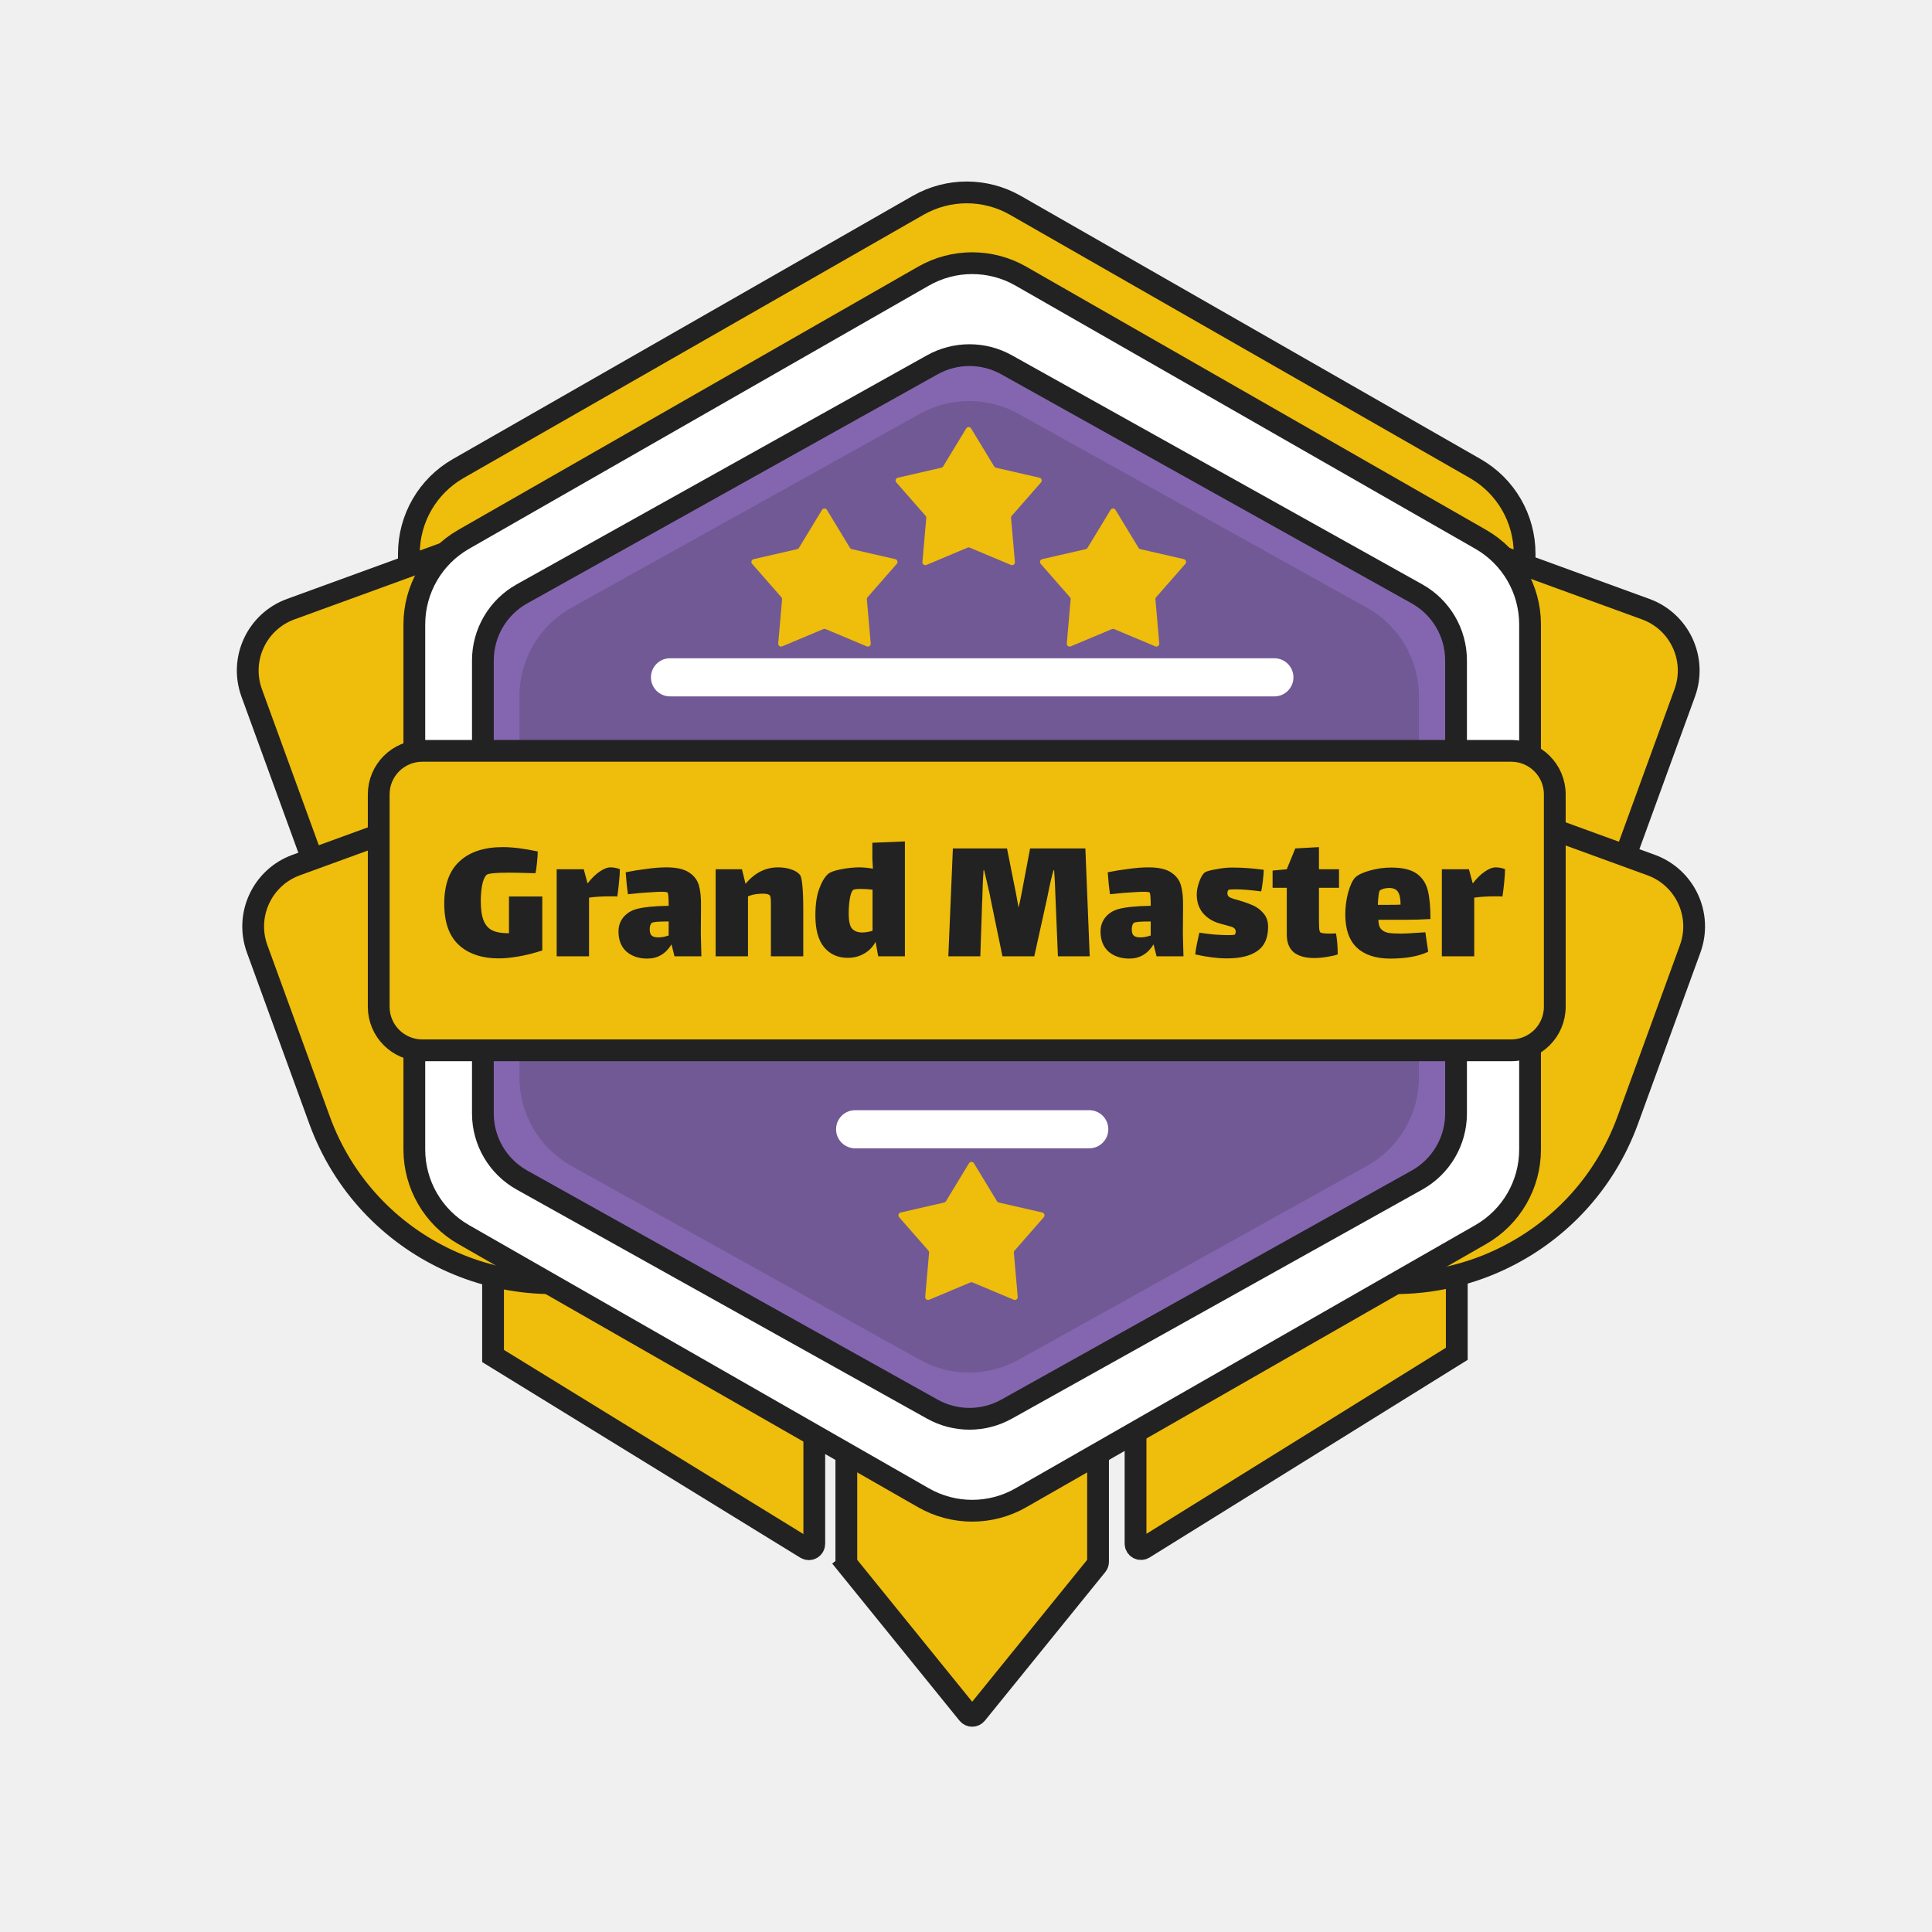
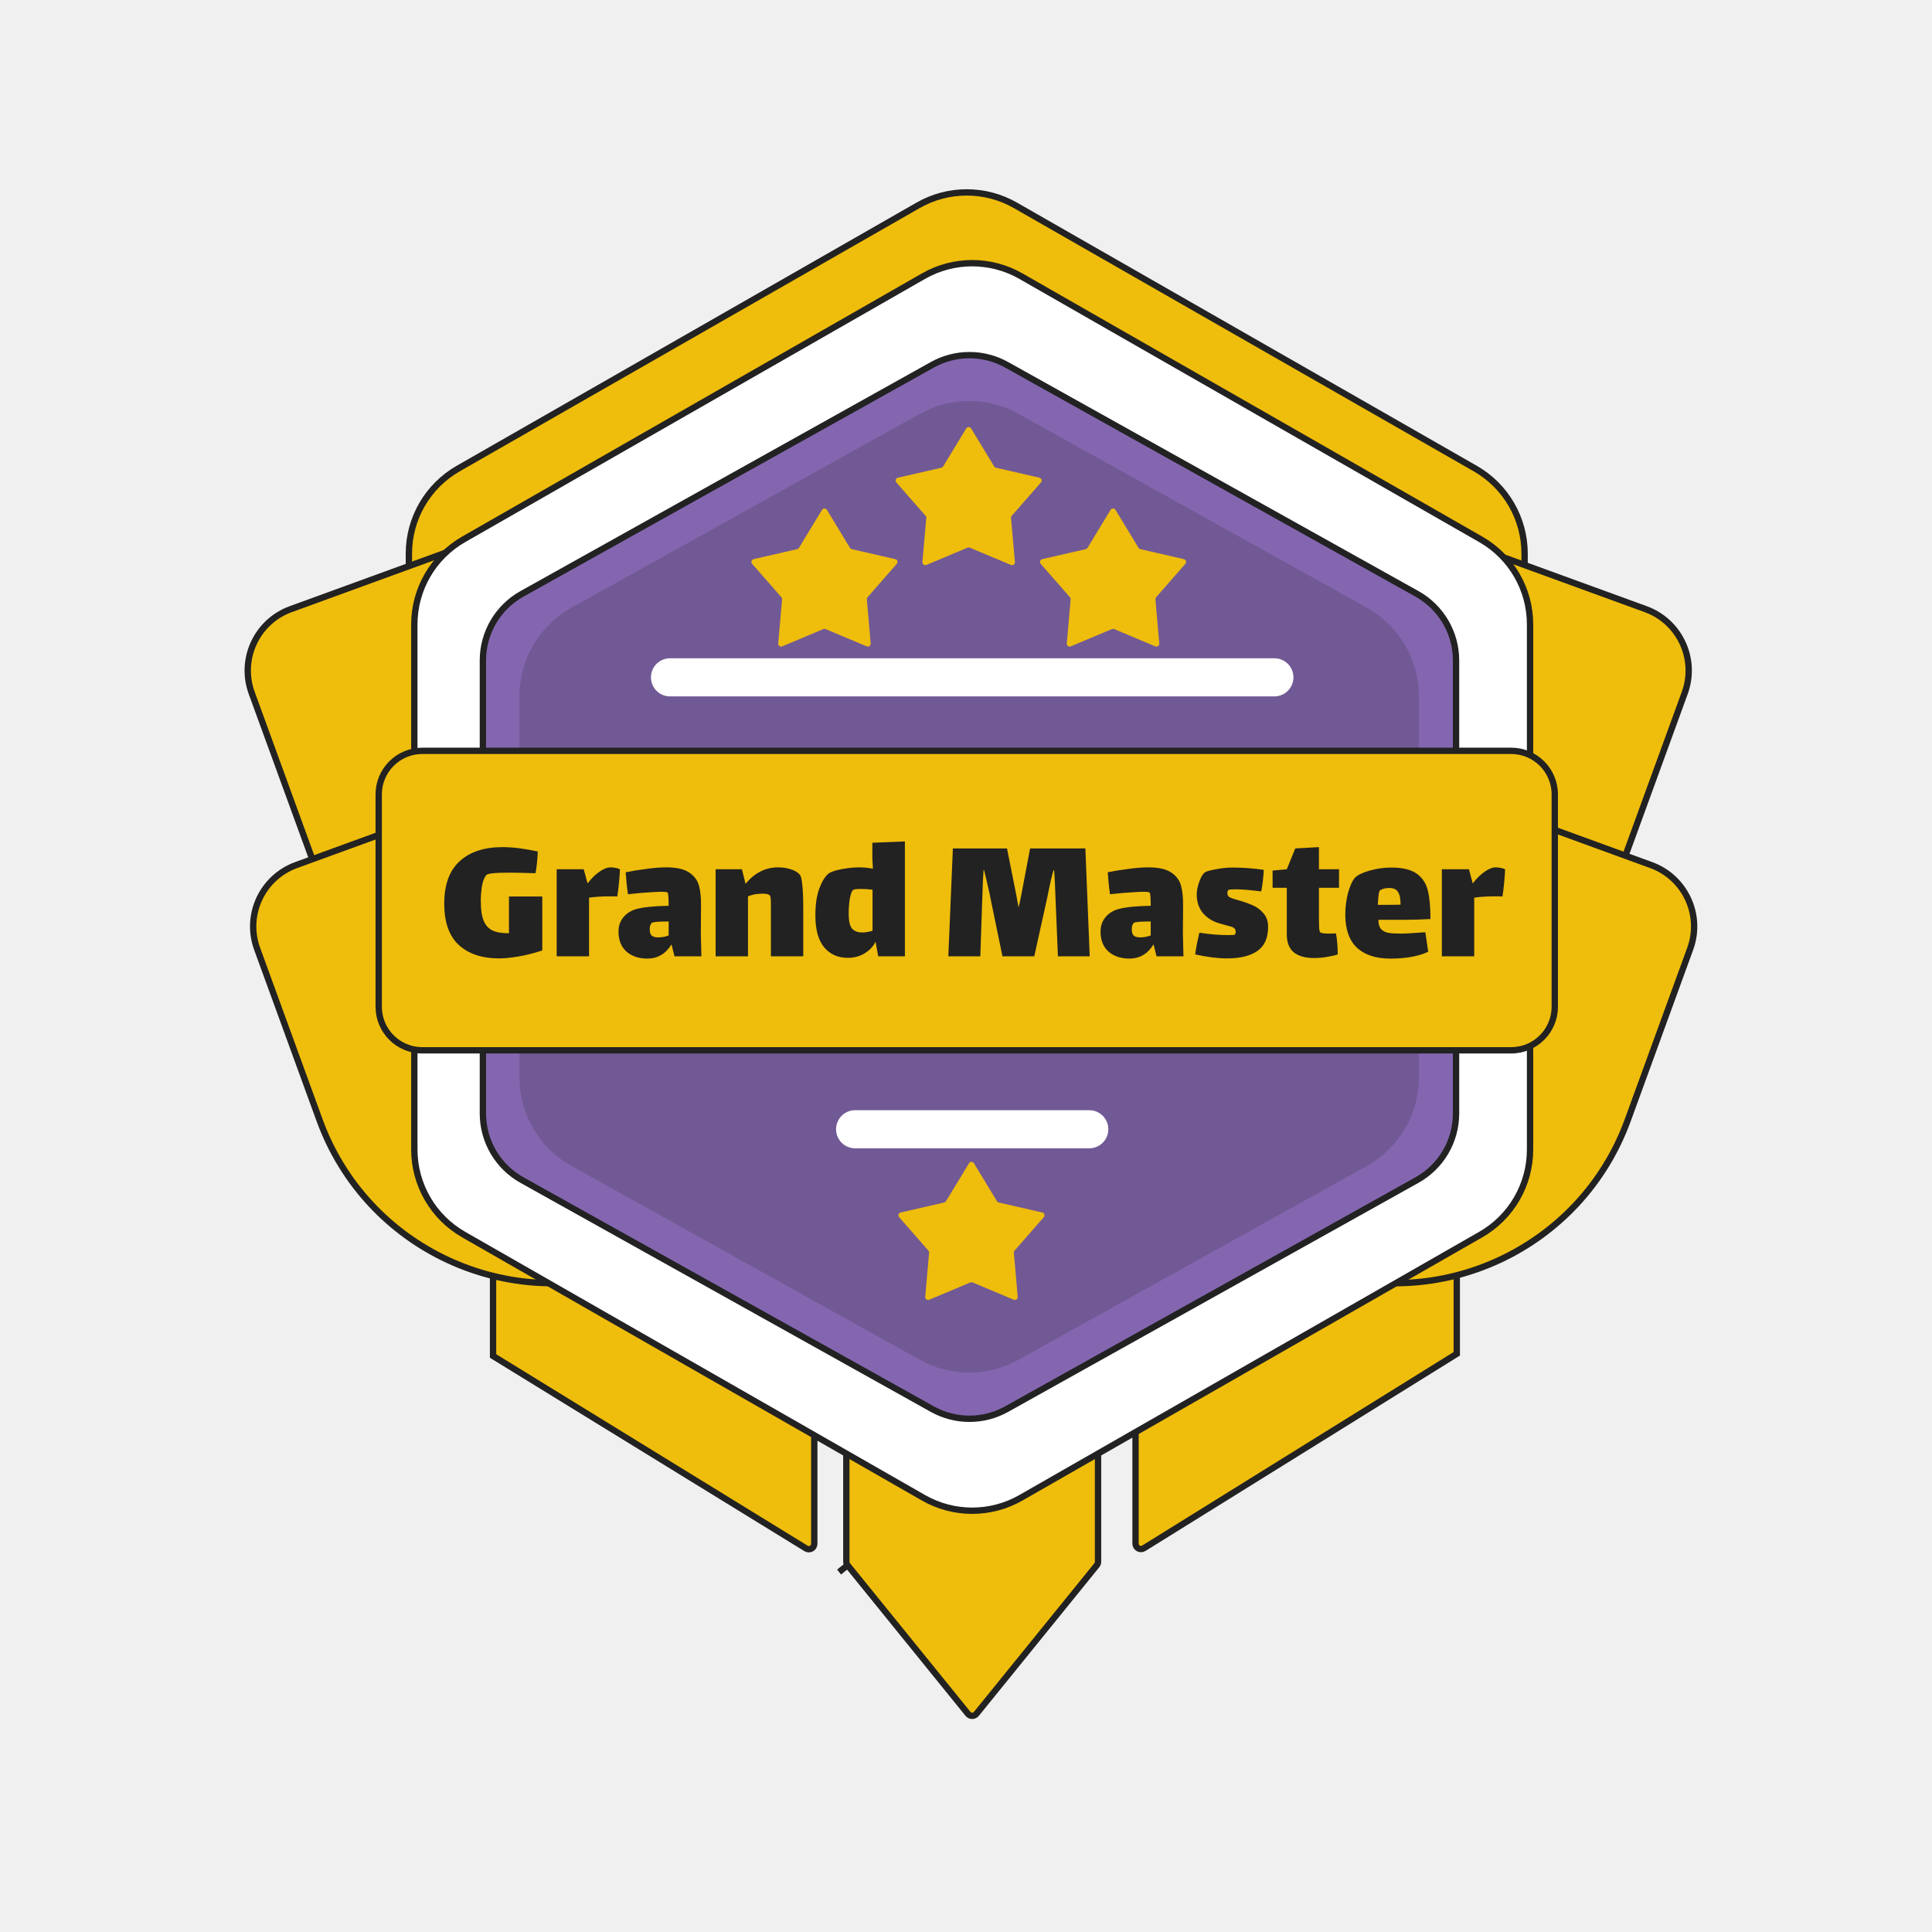
<svg xmlns="http://www.w3.org/2000/svg" width="305" height="305" viewBox="0 0 305 305" fill="none">
-   <path d="M152.809 171.083C153.153 170.659 153.801 170.659 154.145 171.083L173.154 194.546C173.278 194.699 173.346 194.89 173.346 195.087V246.552C173.346 246.749 173.278 246.94 173.154 247.094L154.145 270.557C153.801 270.981 153.153 270.981 152.809 270.557L133.801 247.094L132.465 248.176L133.801 247.094C133.677 246.94 133.609 246.749 133.609 246.552V195.087C133.609 194.89 133.677 194.699 133.801 194.546L152.809 171.083Z" fill="#EFBD0B" stroke="#222222" stroke-width="3.438" />
-   <path d="M160.304 32.418C155.542 29.693 149.693 29.693 144.932 32.418L72.335 73.971C67.52 76.727 64.549 81.85 64.549 87.399V170.298C64.549 175.846 67.52 180.97 72.335 183.726L144.932 225.278C149.693 228.003 155.542 228.003 160.304 225.278L232.9 183.726C237.715 180.97 240.686 175.846 240.686 170.298V87.399C240.686 81.85 237.715 76.727 232.9 73.971L160.304 32.418Z" fill="#EFBD0B" stroke="#222222" stroke-width="3.438" />
-   <path d="M77.837 86.73H128.55V243.713C128.55 244.385 127.813 244.797 127.241 244.445L77.837 214.067V86.73Z" fill="#EFBD0B" stroke="#222222" stroke-width="3.438" />
-   <path d="M229.977 85.011H179.264V243.687C179.264 244.361 180.005 244.773 180.577 244.417L229.977 213.722V85.011Z" fill="#EFBD0B" stroke="#222222" stroke-width="3.438" />
-   <path d="M192.774 71.743L259.805 96.167C265.158 98.117 267.916 104.037 265.966 109.389L256.108 136.444C248.713 156.739 226.267 167.196 205.972 159.802L165.996 145.236L192.774 71.743Z" fill="#EFBD0B" stroke="#222222" stroke-width="3.438" />
-   <path d="M112.927 71.743L45.895 96.167C40.543 98.117 37.785 104.037 39.735 109.389L49.593 136.444C56.987 156.739 79.434 167.196 99.728 159.802L139.705 145.236L112.927 71.743Z" fill="#EFBD0B" stroke="#222222" stroke-width="3.438" />
-   <path d="M193.633 112.142L260.665 136.566C266.017 138.516 268.775 144.436 266.825 149.788L256.967 176.843C249.573 197.137 227.126 207.595 206.832 200.2L166.855 185.634L193.633 112.142Z" fill="#EFBD0B" stroke="#222222" stroke-width="3.438" />
-   <path d="M113.786 112.142L46.755 136.566C41.402 138.516 38.644 144.436 40.594 149.788L50.452 176.843C57.847 197.137 80.293 207.595 100.588 200.2L140.564 185.634L113.786 112.142Z" fill="#EFBD0B" stroke="#222222" stroke-width="3.438" />
-   <path d="M161.163 43.592C156.402 40.867 150.553 40.867 145.792 43.592L73.195 85.145C68.38 87.901 65.409 93.024 65.409 98.573V181.472C65.409 187.02 68.38 192.144 73.195 194.9L145.792 236.452C150.553 239.177 156.402 239.177 161.163 236.452L233.76 194.9C238.575 192.144 241.546 187.02 241.546 181.472V98.573C241.546 93.024 238.575 87.901 233.76 85.145L161.163 43.592Z" fill="white" stroke="#222222" stroke-width="3.438" />
-   <path d="M147.182 57.591C150.828 55.556 155.267 55.556 158.913 57.591L223.693 93.751C227.502 95.877 229.862 99.897 229.862 104.259V175.786C229.862 180.147 227.502 184.168 223.693 186.293L158.913 222.454C155.267 224.489 150.828 224.489 147.182 222.454L82.402 186.293C78.593 184.168 76.233 180.147 76.233 175.786V104.259C76.233 99.897 78.593 95.877 82.402 93.751L147.182 57.591Z" fill="#8466B0" stroke="#222222" stroke-width="3.438" />
+   <path d="M152.809 171.083C153.153 170.659 153.801 170.659 154.145 171.083L173.154 194.546C173.278 194.699 173.346 194.89 173.346 195.087V246.552C173.346 246.749 173.278 246.94 173.154 247.094L154.145 270.557C153.801 270.981 153.153 270.981 152.809 270.557L133.801 247.094L132.465 248.176L133.801 247.094C133.677 246.94 133.609 246.749 133.609 246.552V195.087C133.609 194.89 133.677 194.699 133.801 194.546L152.809 171.083Z" fill="#EFBD0B" stroke="#222222" strokeWidth="3.438" />
+   <path d="M160.304 32.418C155.542 29.693 149.693 29.693 144.932 32.418L72.335 73.971C67.52 76.727 64.549 81.85 64.549 87.399V170.298C64.549 175.846 67.52 180.97 72.335 183.726L144.932 225.278C149.693 228.003 155.542 228.003 160.304 225.278L232.9 183.726C237.715 180.97 240.686 175.846 240.686 170.298V87.399C240.686 81.85 237.715 76.727 232.9 73.971L160.304 32.418Z" fill="#EFBD0B" stroke="#222222" strokeWidth="3.438" />
+   <path d="M77.837 86.73H128.55V243.713C128.55 244.385 127.813 244.797 127.241 244.445L77.837 214.067V86.73Z" fill="#EFBD0B" stroke="#222222" strokeWidth="3.438" />
+   <path d="M229.977 85.011H179.264V243.687C179.264 244.361 180.005 244.773 180.577 244.417L229.977 213.722V85.011Z" fill="#EFBD0B" stroke="#222222" strokeWidth="3.438" />
+   <path d="M192.774 71.743L259.805 96.167C265.158 98.117 267.916 104.037 265.966 109.389L256.108 136.444C248.713 156.739 226.267 167.196 205.972 159.802L165.996 145.236L192.774 71.743Z" fill="#EFBD0B" stroke="#222222" strokeWidth="3.438" />
+   <path d="M112.927 71.743L45.895 96.167C40.543 98.117 37.785 104.037 39.735 109.389L49.593 136.444C56.987 156.739 79.434 167.196 99.728 159.802L139.705 145.236L112.927 71.743Z" fill="#EFBD0B" stroke="#222222" strokeWidth="3.438" />
+   <path d="M193.633 112.142L260.665 136.566C266.017 138.516 268.775 144.436 266.825 149.788L256.967 176.843C249.573 197.137 227.126 207.595 206.832 200.2L166.855 185.634L193.633 112.142Z" fill="#EFBD0B" stroke="#222222" strokeWidth="3.438" />
+   <path d="M113.786 112.142L46.755 136.566C41.402 138.516 38.644 144.436 40.594 149.788L50.452 176.843C57.847 197.137 80.293 207.595 100.588 200.2L140.564 185.634L113.786 112.142Z" fill="#EFBD0B" stroke="#222222" strokeWidth="3.438" />
+   <path d="M161.163 43.592C156.402 40.867 150.553 40.867 145.792 43.592L73.195 85.145C68.38 87.901 65.409 93.024 65.409 98.573V181.472C65.409 187.02 68.38 192.144 73.195 194.9L145.792 236.452C150.553 239.177 156.402 239.177 161.163 236.452L233.76 194.9C238.575 192.144 241.546 187.02 241.546 181.472V98.573C241.546 93.024 238.575 87.901 233.76 85.145L161.163 43.592Z" fill="white" stroke="#222222" strokeWidth="3.438" />
+   <path d="M147.182 57.591C150.828 55.556 155.267 55.556 158.913 57.591L223.693 93.751C227.502 95.877 229.862 99.897 229.862 104.259V175.786C229.862 180.147 227.502 184.168 223.693 186.293L158.913 222.454C155.267 224.489 150.828 224.489 147.182 222.454L82.402 186.293C78.593 184.168 76.233 180.147 76.233 175.786V104.259C76.233 99.897 78.593 95.877 82.402 93.751L147.182 57.591Z" fill="#8466B0" stroke="#222222" strokeWidth="3.438" />
  <path d="M145.221 65.328C150.058 62.637 155.942 62.637 160.779 65.328L215.779 95.926C220.853 98.749 224 104.101 224 109.908V170.092C224 175.899 220.853 181.251 215.779 184.074L160.779 214.672C155.942 217.363 150.058 217.363 145.221 214.672L90.221 184.074C85.147 181.251 82 175.899 82 170.092V109.908C82 104.101 85.147 98.749 90.221 95.926L145.221 65.328Z" fill="#715995" />
-   <rect x="59.786" y="118.534" width="185.663" height="47.275" rx="6.876" fill="#EFBD0B" stroke="#222222" stroke-width="3.438" />
+   <rect x="59.786" y="118.534" width="185.663" height="47.275" rx="6.876" fill="#EFBD0B" stroke="#222222" strokeWidth="3.438" />
  <path d="M85.61 141.53V150.045C84.275 150.484 83.01 150.802 81.815 151.002C80.62 151.201 79.614 151.3 78.797 151.3C76.088 151.3 73.967 150.593 72.433 149.179C70.899 147.765 70.132 145.593 70.132 142.665C70.132 139.677 70.939 137.446 72.552 135.972C74.166 134.478 76.437 133.731 79.365 133.731C80.899 133.731 82.742 133.96 84.893 134.418C84.893 134.817 84.853 135.414 84.773 136.211C84.694 136.988 84.614 137.536 84.534 137.854L83.459 137.825C82.144 137.785 81.118 137.765 80.381 137.765C78.17 137.765 76.965 137.894 76.766 138.153C76.447 138.532 76.218 139.119 76.078 139.916C75.959 140.713 75.899 141.48 75.899 142.217C75.899 143.551 76.048 144.587 76.347 145.324C76.646 146.061 77.104 146.579 77.722 146.878C78.339 147.177 79.176 147.326 80.232 147.326H80.351V141.53H85.61ZM96.397 136.928C96.656 136.928 96.925 136.958 97.204 137.018C97.502 137.078 97.722 137.147 97.861 137.227C97.861 137.665 97.811 138.392 97.712 139.408C97.612 140.404 97.522 141.111 97.443 141.53C97.243 141.51 96.875 141.5 96.337 141.5C95.082 141.5 93.967 141.569 92.99 141.709V150.972H87.881V137.227H92.154L92.751 139.438H92.781C93.359 138.681 93.977 138.073 94.634 137.615C95.291 137.157 95.879 136.928 96.397 136.928ZM106.485 150.972L106.007 149.089C105.091 150.583 103.816 151.33 102.183 151.33C100.848 151.33 99.752 150.962 98.896 150.225C98.059 149.468 97.641 148.412 97.641 147.057C97.641 146.221 97.88 145.494 98.358 144.876C98.856 144.239 99.533 143.791 100.39 143.532C101.505 143.213 103.228 143.034 105.559 142.994C105.559 141.679 105.499 140.982 105.38 140.902C105.28 140.822 104.961 140.783 104.424 140.783C104.085 140.783 103.617 140.803 103.019 140.842C102.063 140.882 100.768 140.992 99.135 141.171C98.975 140.095 98.856 138.94 98.776 137.705C99.832 137.486 100.938 137.307 102.093 137.167C103.248 137.008 104.284 136.928 105.2 136.928C106.794 136.928 107.989 137.197 108.786 137.735C109.583 138.253 110.101 138.94 110.34 139.797C110.579 140.653 110.688 141.739 110.668 143.053L110.639 147.446L110.728 150.972H106.485ZM103.916 147.984C104.434 147.984 104.981 147.884 105.559 147.685V145.474H105.32C103.846 145.474 103.029 145.553 102.87 145.713C102.77 145.812 102.691 145.962 102.631 146.161C102.591 146.36 102.571 146.549 102.571 146.729C102.571 147.207 102.681 147.535 102.9 147.715C103.119 147.894 103.457 147.984 103.916 147.984ZM126.272 138.093C126.451 138.313 126.581 138.86 126.661 139.737C126.76 140.613 126.81 141.948 126.81 143.741V150.972H121.7V143.8V142.575C121.7 141.938 121.651 141.54 121.551 141.38C121.392 141.181 121.023 141.081 120.446 141.081C120.167 141.081 119.957 141.091 119.818 141.111C119.26 141.131 118.683 141.261 118.085 141.5V150.972H112.976V137.227H117.129L117.697 139.528C119.131 137.795 120.844 136.928 122.836 136.928C123.553 136.928 124.22 137.028 124.838 137.227C125.475 137.426 125.953 137.715 126.272 138.093ZM142.855 132.835V150.972H138.642L138.224 148.671C137.825 149.448 137.238 150.065 136.461 150.523C135.684 150.982 134.808 151.211 133.832 151.211C132.278 151.211 131.033 150.653 130.097 149.537C129.18 148.422 128.722 146.749 128.722 144.518C128.722 142.824 128.921 141.43 129.32 140.334C129.718 139.239 130.186 138.452 130.724 137.974C131.063 137.675 131.75 137.426 132.786 137.227C133.841 137.028 134.778 136.928 135.594 136.928C136.312 136.928 137.049 136.998 137.806 137.137C137.746 136.181 137.716 135.653 137.716 135.554V133.044L142.855 132.835ZM136.073 147.207C136.61 147.207 137.168 147.117 137.746 146.938V140.454C137.168 140.374 136.531 140.334 135.833 140.334C135.236 140.334 134.857 140.384 134.698 140.484C134.479 140.643 134.3 141.101 134.16 141.858C134.041 142.595 133.981 143.372 133.981 144.189C133.981 145.404 134.16 146.211 134.519 146.609C134.897 147.008 135.415 147.207 136.073 147.207ZM172.031 150.972H167.011L166.623 141.589C166.563 139.737 166.493 138.332 166.414 137.376H166.324C166.085 138.133 165.806 139.309 165.487 140.902L165.338 141.649L163.276 150.972H158.256L156.523 142.575L156.224 141.081C155.806 139.229 155.517 137.994 155.358 137.376H155.268C155.189 138.372 155.119 139.996 155.059 142.247C155.039 142.386 155.029 142.605 155.029 142.904L154.76 150.972H149.711L150.428 133.94H158.973L160.438 141.291L160.796 143.263C160.955 142.645 161.105 141.958 161.244 141.201L162.619 133.94H171.344L172.031 150.972ZM182.586 150.972L182.108 149.089C181.191 150.583 179.917 151.33 178.283 151.33C176.948 151.33 175.853 150.962 174.996 150.225C174.16 149.468 173.741 148.412 173.741 147.057C173.741 146.221 173.98 145.494 174.458 144.876C174.956 144.239 175.634 143.791 176.49 143.532C177.606 143.213 179.329 143.034 181.66 142.994C181.66 141.679 181.6 140.982 181.48 140.902C181.381 140.822 181.062 140.783 180.524 140.783C180.185 140.783 179.717 140.803 179.12 140.842C178.164 140.882 176.869 140.992 175.235 141.171C175.076 140.095 174.956 138.94 174.877 137.705C175.933 137.486 177.038 137.307 178.193 137.167C179.349 137.008 180.385 136.928 181.301 136.928C182.895 136.928 184.09 137.197 184.887 137.735C185.683 138.253 186.201 138.94 186.44 139.797C186.679 140.653 186.789 141.739 186.769 143.053L186.739 147.446L186.829 150.972H182.586ZM180.016 147.984C180.534 147.984 181.082 147.884 181.66 147.685V145.474H181.42C179.946 145.474 179.13 145.553 178.97 145.713C178.871 145.812 178.791 145.962 178.731 146.161C178.691 146.36 178.672 146.549 178.672 146.729C178.672 147.207 178.781 147.535 179 147.715C179.219 147.894 179.558 147.984 180.016 147.984ZM200.191 146.31C200.191 148.083 199.624 149.358 198.488 150.135C197.373 150.912 195.779 151.3 193.707 151.3C192.253 151.3 190.58 151.091 188.688 150.673C188.727 150.274 188.817 149.707 188.957 148.97C189.116 148.213 189.245 147.635 189.345 147.237C190.062 147.356 190.859 147.456 191.735 147.535C192.612 147.595 193.359 147.625 193.976 147.625C194.514 147.625 194.843 147.595 194.962 147.535C194.982 147.516 195.002 147.466 195.022 147.386C195.062 147.286 195.082 147.187 195.082 147.087C195.082 146.689 194.833 146.42 194.335 146.281C194.176 146.241 193.568 146.071 192.512 145.773C191.456 145.474 190.59 144.936 189.913 144.159C189.255 143.362 188.927 142.376 188.927 141.201C188.927 140.583 189.066 139.896 189.345 139.139C189.624 138.382 189.923 137.904 190.241 137.705C190.48 137.546 191.058 137.386 191.974 137.227C192.891 137.048 193.737 136.958 194.514 136.958C196.168 136.958 197.831 137.078 199.504 137.317C199.504 137.675 199.454 138.283 199.355 139.139C199.255 139.976 199.166 140.504 199.086 140.723C197.393 140.504 196.028 140.394 194.992 140.394C194.454 140.394 194.106 140.424 193.946 140.484C193.907 140.504 193.867 140.563 193.827 140.663C193.787 140.743 193.767 140.852 193.767 140.992C193.767 141.271 193.857 141.47 194.036 141.589C194.215 141.729 194.684 141.898 195.44 142.097C196.337 142.356 197.104 142.625 197.741 142.904C198.399 143.183 198.966 143.601 199.444 144.159C199.942 144.717 200.191 145.434 200.191 146.31ZM208.22 145.324C208.22 145.683 208.23 146.061 208.25 146.46C208.27 146.838 208.33 147.077 208.43 147.177C208.569 147.316 209.057 147.386 209.894 147.386L210.91 147.356C211.089 148.312 211.179 149.418 211.179 150.673C210.8 150.812 210.242 150.942 209.505 151.061C208.788 151.181 208.101 151.241 207.444 151.241C206.069 151.241 205.003 150.942 204.246 150.344C203.509 149.727 203.141 148.78 203.141 147.506V140.155H200.9V137.436L203.141 137.227L204.485 133.94L208.22 133.731V137.227H211.388V140.155H208.22V145.324ZM221.252 147.386C221.75 147.386 222.677 147.336 224.031 147.237C224.21 147.237 224.539 147.217 225.017 147.177L225.465 150.255C223.932 150.972 221.94 151.33 219.489 151.33C217.199 151.33 215.436 150.753 214.201 149.597C212.986 148.442 212.378 146.699 212.378 144.368C212.378 143.173 212.527 142.018 212.826 140.902C213.145 139.787 213.503 139.01 213.902 138.571C214.32 138.133 215.097 137.755 216.232 137.436C217.368 137.117 218.493 136.958 219.609 136.958C221.402 136.958 222.746 137.277 223.643 137.914C224.539 138.552 225.127 139.438 225.406 140.573C225.685 141.689 225.824 143.193 225.824 145.085C224.469 145.165 223.145 145.205 221.85 145.205H217.607C217.607 145.842 217.736 146.32 217.995 146.639C218.274 146.958 218.663 147.167 219.161 147.267C219.659 147.346 220.356 147.386 221.252 147.386ZM217.906 140.514C217.786 140.573 217.697 140.832 217.637 141.291C217.577 141.749 217.537 142.267 217.517 142.844H219.071C220.007 142.844 220.685 142.834 221.103 142.814C221.103 141.858 220.963 141.181 220.685 140.783C220.426 140.384 219.967 140.185 219.31 140.185C218.772 140.185 218.304 140.295 217.906 140.514ZM236.138 136.928C236.397 136.928 236.666 136.958 236.945 137.018C237.244 137.078 237.463 137.147 237.602 137.227C237.602 137.665 237.552 138.392 237.453 139.408C237.353 140.404 237.264 141.111 237.184 141.53C236.985 141.51 236.616 141.5 236.078 141.5C234.823 141.5 233.708 141.569 232.732 141.709V150.972H227.622V137.227H231.895L232.493 139.438H232.523C233.1 138.681 233.718 138.073 234.375 137.615C235.033 137.157 235.62 136.928 236.138 136.928Z" fill="#222222" />
  <rect x="102.764" y="103.921" width="101.427" height="6.017" rx="3.008" fill="white" />
  <rect x="131.989" y="175.264" width="42.977" height="6.017" rx="3.008" fill="white" />
  <path d="M152.532 67.639C152.709 67.348 153.132 67.348 153.308 67.639L156.946 73.632C157.01 73.737 157.113 73.812 157.233 73.839L164.1 75.416C164.435 75.493 164.566 75.899 164.34 76.157L159.723 81.43C159.642 81.523 159.602 81.645 159.612 81.769L160.222 88.728C160.251 89.069 159.909 89.319 159.593 89.187L153.096 86.458C152.984 86.41 152.857 86.41 152.744 86.458L146.247 89.187C145.932 89.319 145.589 89.069 145.619 88.728L146.228 81.769C146.239 81.645 146.199 81.523 146.117 81.43L141.501 76.157C141.274 75.899 141.406 75.493 141.741 75.416L148.608 73.839C148.727 73.812 148.831 73.737 148.894 73.632L152.532 67.639Z" fill="#EFBD0B" />
  <path d="M175.324 80.493C175.501 80.202 175.924 80.202 176.1 80.493L179.738 86.486C179.802 86.591 179.905 86.665 180.025 86.693L186.892 88.27C187.227 88.346 187.358 88.753 187.132 89.011L182.515 94.284C182.434 94.377 182.394 94.499 182.404 94.623L183.014 101.582C183.043 101.923 182.701 102.173 182.385 102.04L175.888 99.311C175.776 99.264 175.649 99.264 175.536 99.311L169.039 102.04C168.724 102.173 168.381 101.923 168.411 101.582L169.02 94.623C169.031 94.499 168.991 94.377 168.909 94.284L164.293 89.011C164.066 88.753 164.198 88.346 164.533 88.27L171.4 86.693C171.519 86.665 171.623 86.591 171.686 86.486L175.324 80.493Z" fill="#EFBD0B" />
  <path d="M152.976 183.639C153.152 183.348 153.575 183.348 153.752 183.639L157.39 189.632C157.453 189.737 157.557 189.811 157.676 189.839L164.543 191.416C164.878 191.492 165.01 191.899 164.783 192.157L160.167 197.43C160.085 197.523 160.045 197.645 160.056 197.769L160.665 204.728C160.695 205.069 160.352 205.319 160.037 205.186L153.54 202.457C153.427 202.41 153.3 202.41 153.188 202.457L146.691 205.186C146.375 205.319 146.033 205.069 146.062 204.728L146.672 197.769C146.682 197.645 146.642 197.523 146.561 197.43L141.944 192.157C141.718 191.899 141.849 191.492 142.184 191.416L149.051 189.839C149.171 189.811 149.274 189.737 149.338 189.632L152.976 183.639Z" fill="#EFBD0B" />
  <path d="M129.768 80.493C129.945 80.202 130.367 80.202 130.544 80.493L134.182 86.486C134.246 86.591 134.349 86.665 134.469 86.693L141.336 88.27C141.67 88.346 141.802 88.753 141.576 89.011L136.959 94.284C136.877 94.377 136.837 94.499 136.848 94.623L137.457 101.582C137.487 101.923 137.144 102.173 136.829 102.04L130.332 99.311C130.219 99.264 130.093 99.264 129.98 99.311L123.483 102.04C123.168 102.173 122.825 101.923 122.855 101.582L123.464 94.623C123.475 94.499 123.435 94.377 123.353 94.284L118.736 89.011C118.51 88.753 118.642 88.346 118.976 88.27L125.843 86.693C125.963 86.665 126.066 86.591 126.13 86.486L129.768 80.493Z" fill="#EFBD0B" />
</svg>
